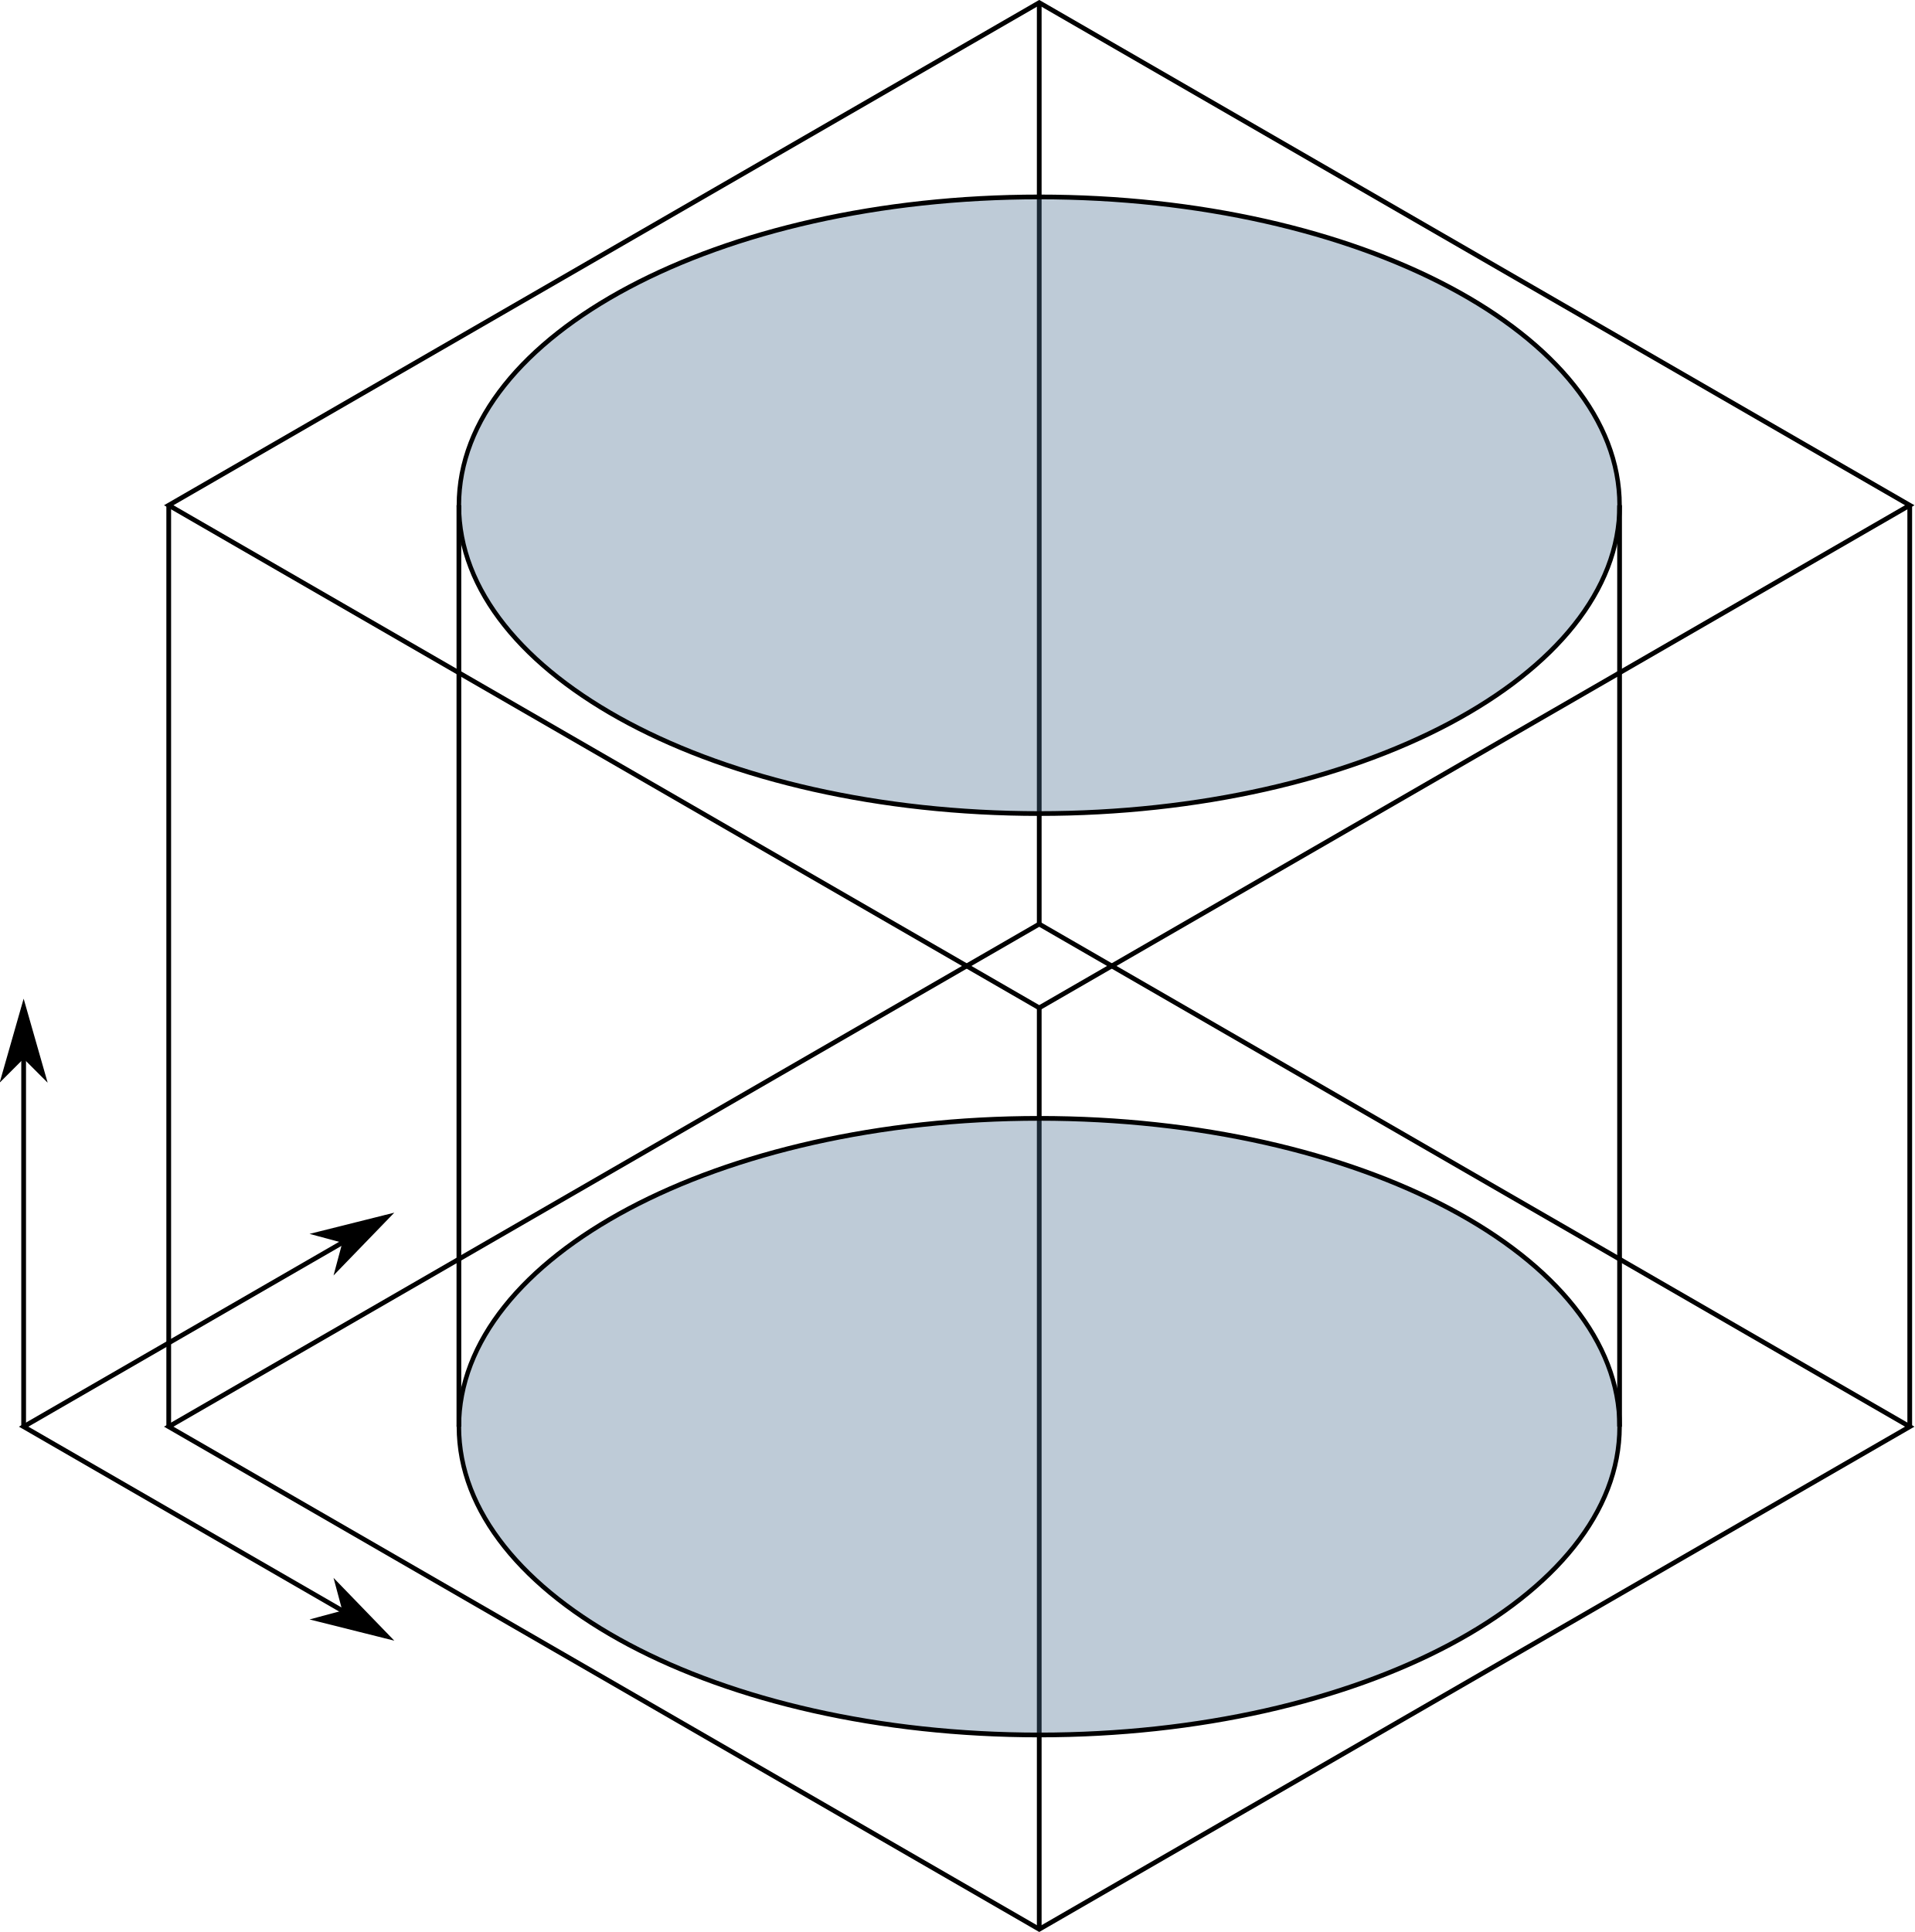
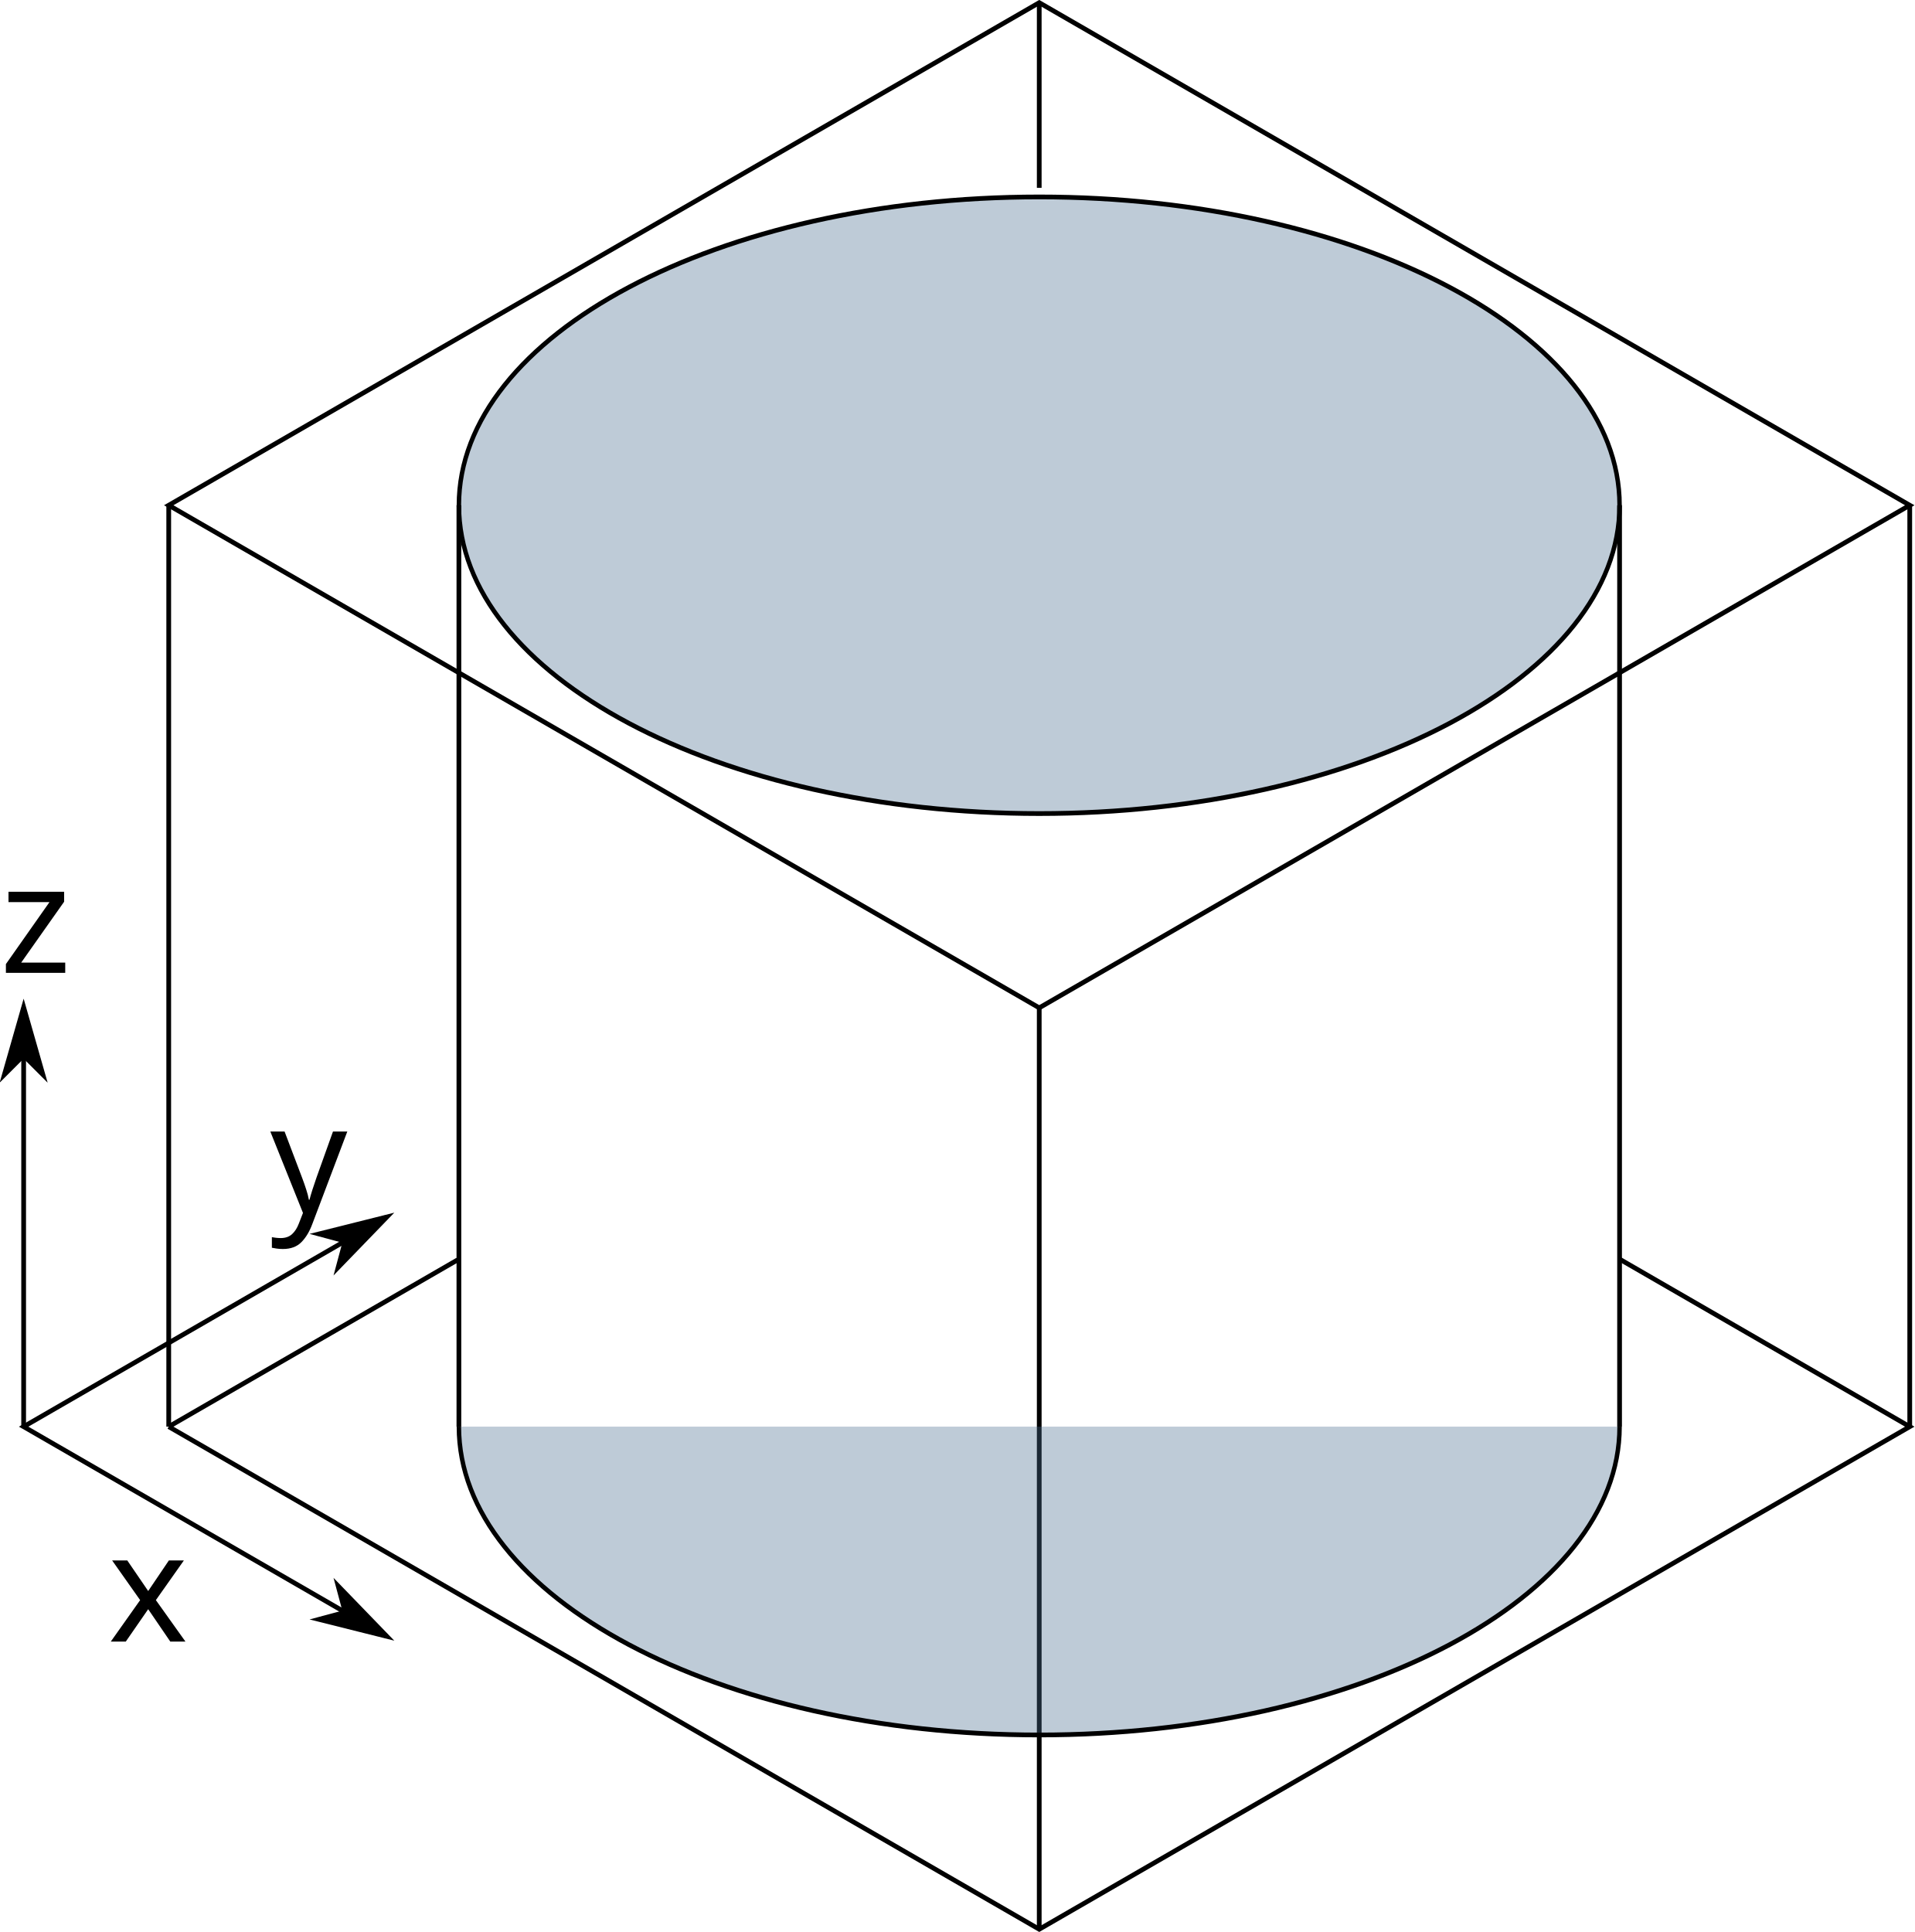
<svg xmlns="http://www.w3.org/2000/svg" width="404.913" height="408.625" id="svg2" version="1.1">
  <defs id="defs4">
    <marker orient="auto" refY="0" refX="0" id="Arrow1Lstart" style="overflow:visible">
      <path id="path3879" d="M 0,0 5,-5 -12.5,0 5,5 0,0 z" style="fill-rule:evenodd;stroke:#000000;stroke-width:1pt" transform="matrix(0.8,0,0,0.8,10,0)" />
    </marker>
    <marker orient="auto" refY="0" refX="0" id="Arrow1Lend" style="overflow:visible">
      <path id="path3882" d="M 0,0 5,-5 -12.5,0 5,5 0,0 z" style="fill-rule:evenodd;stroke:#000000;stroke-width:1pt" transform="matrix(-0.8,0,0,-0.8,-10,0)" />
    </marker>
  </defs>
  <g id="layer1" transform="translate(-133.0867,-68.53125)">
    <g id="g3855">
-       <path id="path3007" d="M 168.773,370.276 352.888,476.575 537.004,370.276 352.888,263.976 z" style="fill:none;stroke:#000000;stroke-width:1px;stroke-linecap:butt;stroke-linejoin:miter;stroke-opacity:1" />
+       <path style="fill:none;stroke:#000000;stroke-width:1px;stroke-linecap:butt;stroke-linejoin:miter;stroke-opacity:1" d="m 168.773,370.276 c 61.372,35.433 122.744,70.866 184.116,106.299 61.372,-35.433 122.744,-70.866 184.116,-106.299 -61.372,-35.433 0.156,0.09 -61.216,-35.343 m -245.914,0.066 c -61.372,35.433 0.27,-0.156 -61.102,35.277" id="path3007" />
      <path id="path3007-5" d="M 168.773,175.394 352.888,281.693 537.004,175.394 352.888,69.094 z" style="fill:none;stroke:#000000;stroke-width:1px;stroke-linecap:butt;stroke-linejoin:miter;stroke-opacity:1" />
      <path id="path3027" d="m 168.773,370.276 0,-194.882" style="fill:none;stroke:#000000;stroke-width:1px;stroke-linecap:butt;stroke-linejoin:miter;stroke-opacity:1" />
      <path id="path3029" d="m 352.888,281.693 0,194.882" style="fill:none;stroke:#000000;stroke-width:1px;stroke-linecap:butt;stroke-linejoin:miter;stroke-opacity:1" />
      <path id="path3031" d="m 537.004,370.276 0,-194.882" style="fill:none;stroke:#000000;stroke-width:1px;stroke-linecap:butt;stroke-linejoin:miter;stroke-opacity:1" />
-       <path id="path3033" d="m 352.888,69.094 0,194.882" style="fill:none;stroke:#000000;stroke-width:1px;stroke-linecap:butt;stroke-linejoin:miter;stroke-opacity:1" />
+       <path id="path3033" d="m 352.888,69.094 0,39.168" style="fill:none;stroke:#000000;stroke-width:1px;stroke-linecap:butt;stroke-linejoin:miter;stroke-opacity:1" />
    </g>
    <g id="g3849" transform="translate(2.3146819e-6,-1.3198328e-6)" style="fill:#4d6f91;fill-opacity:0.362">
-       <path transform="matrix(0.9411765,0,0,-1,71.29968,717.1761)" d="m 429.603,346.901 c 0,36.013 -58.389,65.208 -130.415,65.208 -72.026,0 -130.415,-29.194 -130.415,-65.208 0,-36.013 58.389,-65.208 130.415,-65.208 72.026,0 130.415,29.194 130.415,65.208 z" id="path3035" style="fill:#4d6f91;fill-opacity:0.362;stroke:#000000" />
-       <path transform="matrix(0.9411765,0,0,-1,71.29968,522.2942)" d="m 429.603,346.901 c 0,36.013 -58.389,65.208 -130.415,65.208 -72.026,0 -130.415,-29.194 -130.415,-65.208 0,-36.013 58.389,-65.208 130.415,-65.208 72.026,0 130.415,29.194 130.415,65.208 z" id="path3035-8" style="fill:#4d6f91;fill-opacity:0.362;stroke:#000000" />
-       <path id="path3845" d="m 230.145,175.394 0,194.882" style="fill:#4d6f91;fill-opacity:0.362;stroke:#000000;stroke-width:1px;stroke-linecap:butt;stroke-linejoin:miter;stroke-opacity:1" />
-       <path id="path3847" d="m 475.632,175.394 0,194.882" style="fill:#4d6f91;fill-opacity:0.362;stroke:#000000;stroke-width:1px;stroke-linecap:butt;stroke-linejoin:miter;stroke-opacity:1" />
+       <g id="g3030">
+         <path transform="matrix(0.9411765,0,0,-1,71.29968,717.1761)" style="fill:#4d6f91;fill-opacity:0.362;stroke:#000000" d="m 168.773,346.901 c 0,-36.013 58.389,-65.208 130.415,-65.208 72.026,0 130.415,29.194 130.415,65.208" id="path3035" />
+         <path style="fill:#4d6f91;fill-opacity:0.362;stroke:#000000" id="path3035-8" d="m 429.603,346.901 c 0,36.013 -58.389,65.208 -130.415,65.208 -72.026,0 -130.415,-29.194 -130.415,-65.208 0,-36.013 58.389,-65.208 130.415,-65.208 72.026,0 130.415,29.194 130.415,65.208 z" transform="matrix(0.9411765,0,0,-1,71.29968,522.2942)" />
+         <path style="fill:#4d6f91;fill-opacity:0.362;stroke:#000000;stroke-width:1px;stroke-linecap:butt;stroke-linejoin:miter;stroke-opacity:1" d="m 230.145,175.394 0,194.882" id="path3845" />
+         <path style="fill:#4d6f91;fill-opacity:0.362;stroke:#000000;stroke-width:1px;stroke-linecap:butt;stroke-linejoin:miter;stroke-opacity:1" d="m 475.632,175.394 0,194.882" id="path3847" />
+       </g>
    </g>
    <path style="fill:none;stroke:#000000;stroke-width:1px;stroke-linecap:butt;stroke-linejoin:miter;stroke-opacity:1;marker-start:url(#Arrow1Lstart);marker-end:url(#Arrow1Lend)" d="m 214.802,414.567 -76.715,-44.291 76.715,-44.291" id="path3871" />
    <path style="fill:none;stroke:#000000;stroke-width:1px;stroke-linecap:butt;stroke-linejoin:miter;stroke-opacity:1;marker-end:url(#Arrow1Lend)" d="m 138.087,370.276 0,-88.583" id="path3873" />
+     <text xml:space="preserve" style="font-size:32px;font-style:normal;font-weight:normal;line-height:125%;letter-spacing:0px;word-spacing:0px;fill:#000000;fill-opacity:1;stroke:none;font-family:Sans" x="155.944" y="415.728" id="text3039">
+       <tspan id="tspan3041" x="155.944" y="415.728">x</tspan>
+     </text>
+     <text xml:space="preserve" style="font-size:32px;font-style:normal;font-weight:normal;line-height:125%;letter-spacing:0px;word-spacing:0px;fill:#000000;fill-opacity:1;stroke:none;font-family:Sans" x="190.23" y="325.013" id="text3043">
+       <tspan id="tspan3045" x="190.23" y="325.013">y</tspan>
+     </text>
+     <text xml:space="preserve" style="font-size:32px;font-style:normal;font-weight:normal;line-height:125%;letter-spacing:0px;word-spacing:0px;fill:#000000;fill-opacity:1;stroke:none;font-family:Sans" x="133.087" y="274.299" id="text3047">
+       <tspan id="tspan3049" x="133.087" y="274.299">z</tspan>
+     </text>
  </g>
</svg>
